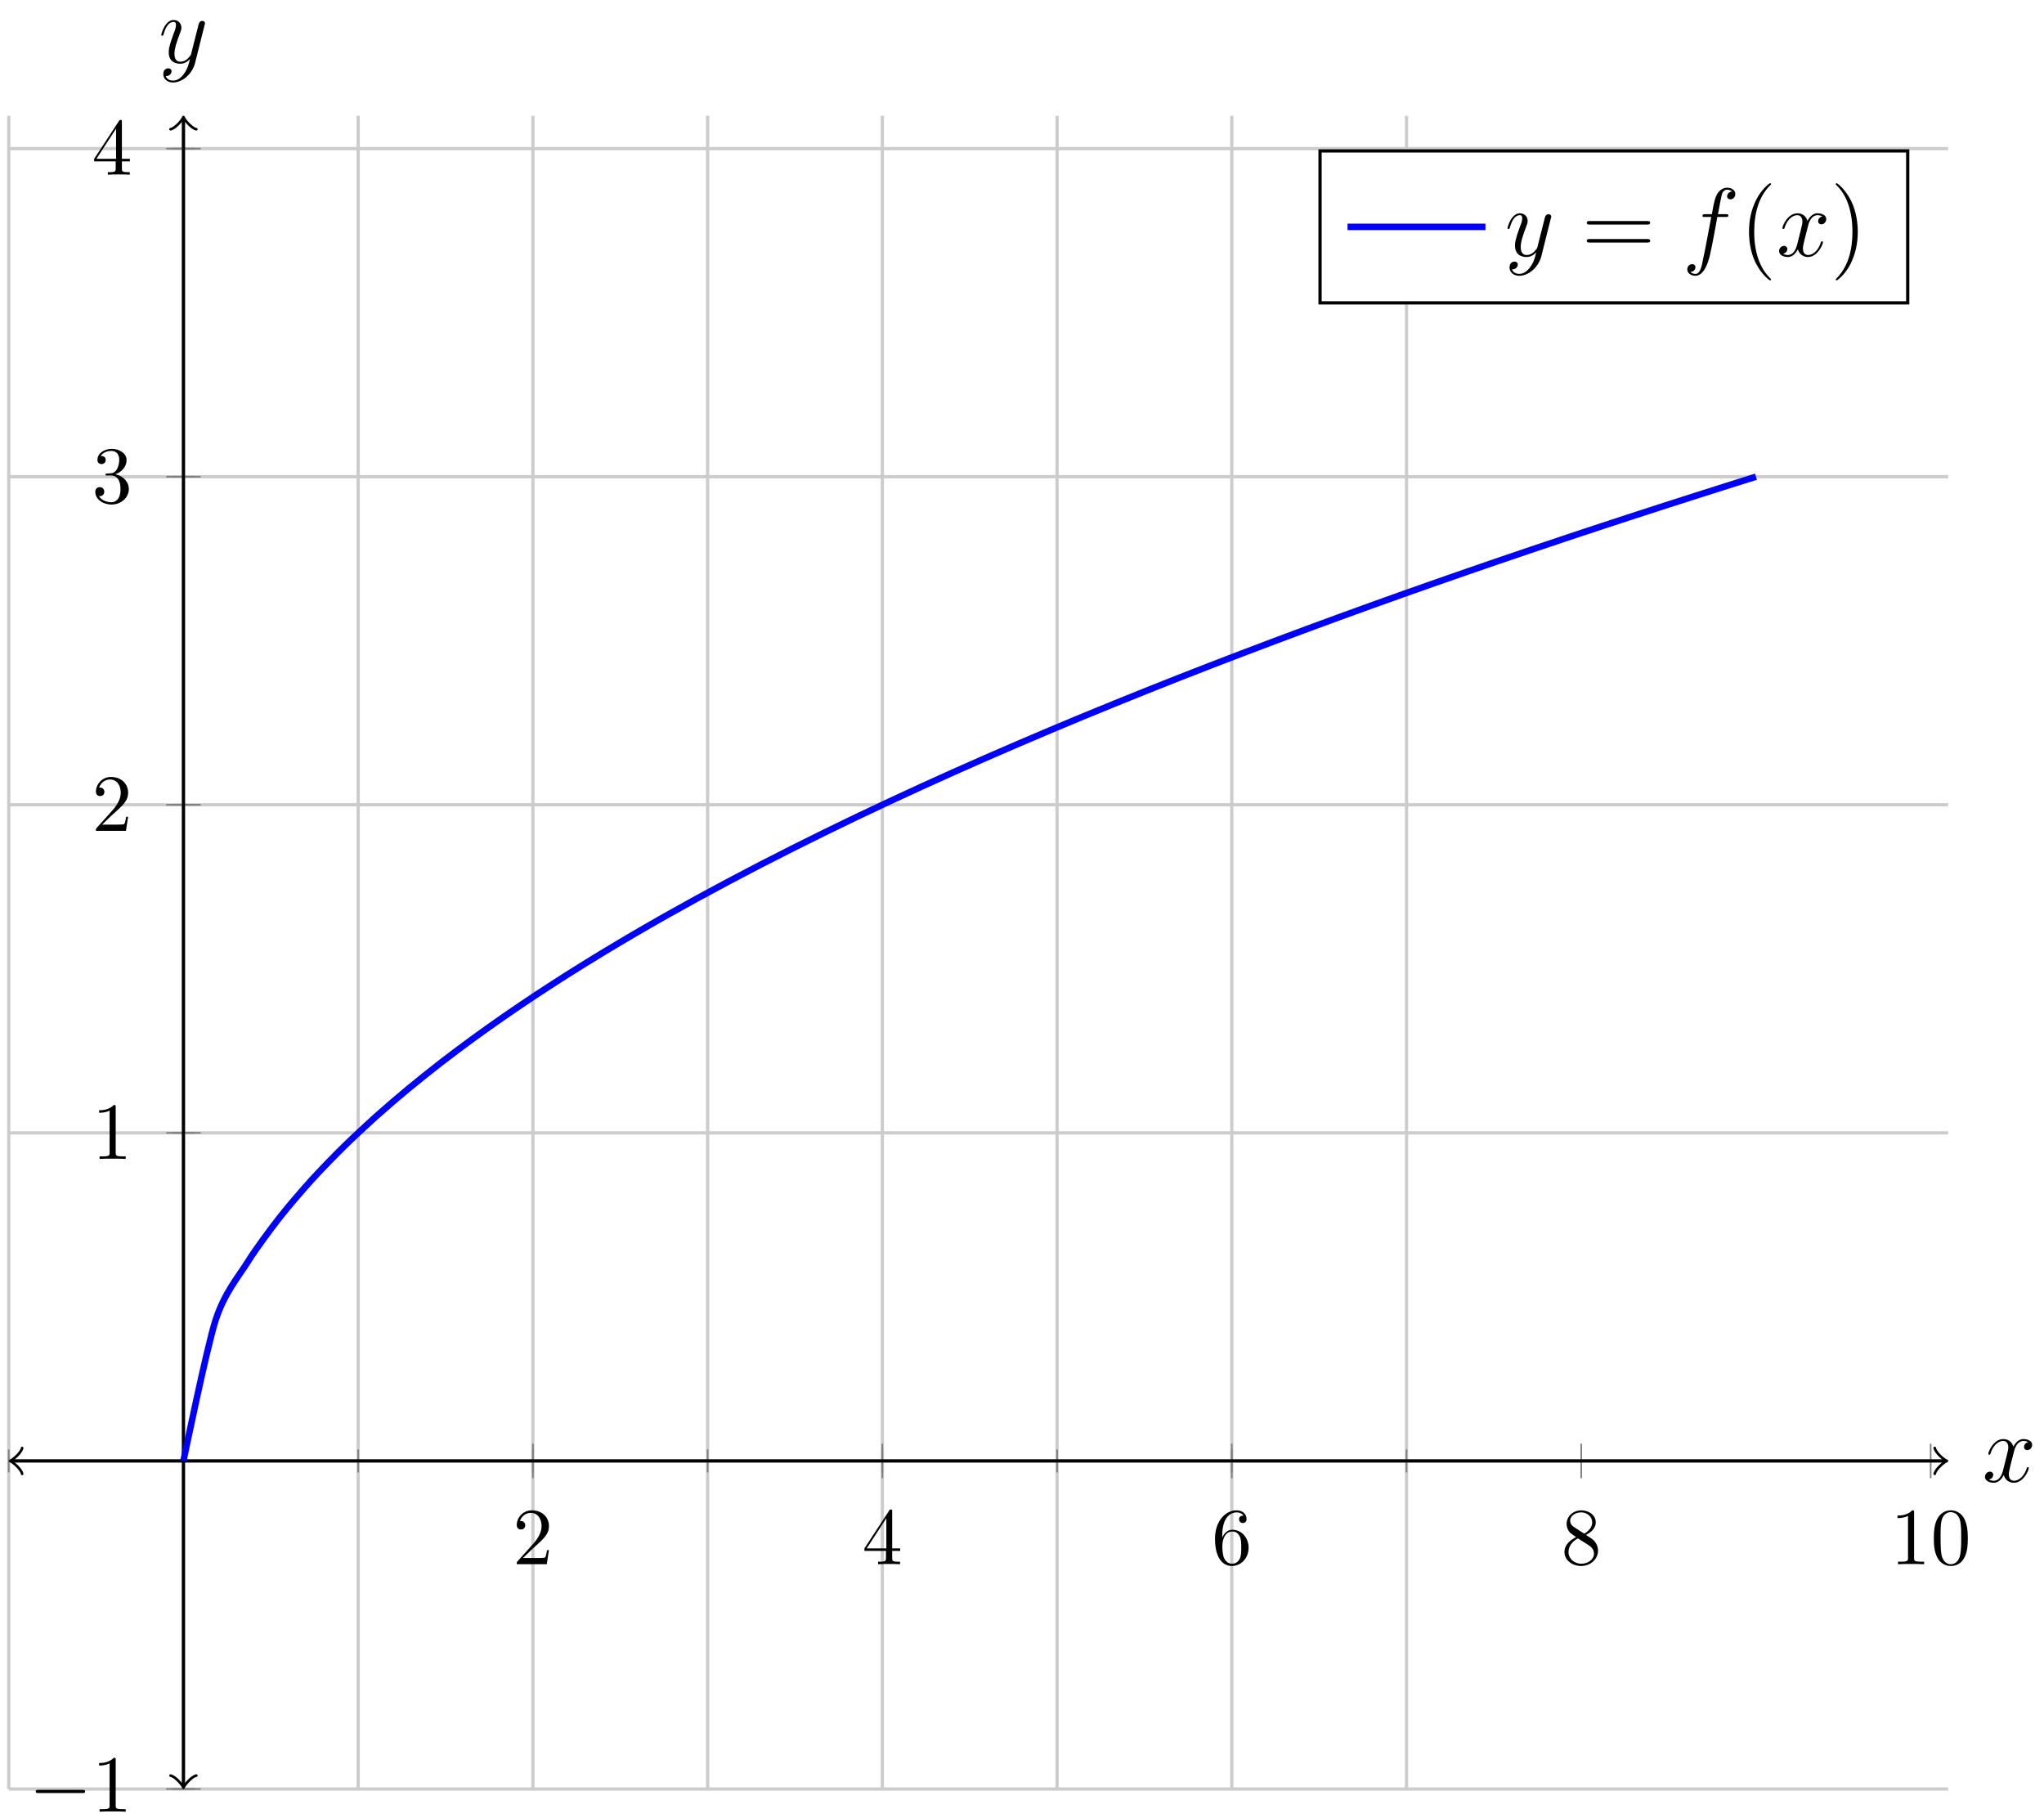
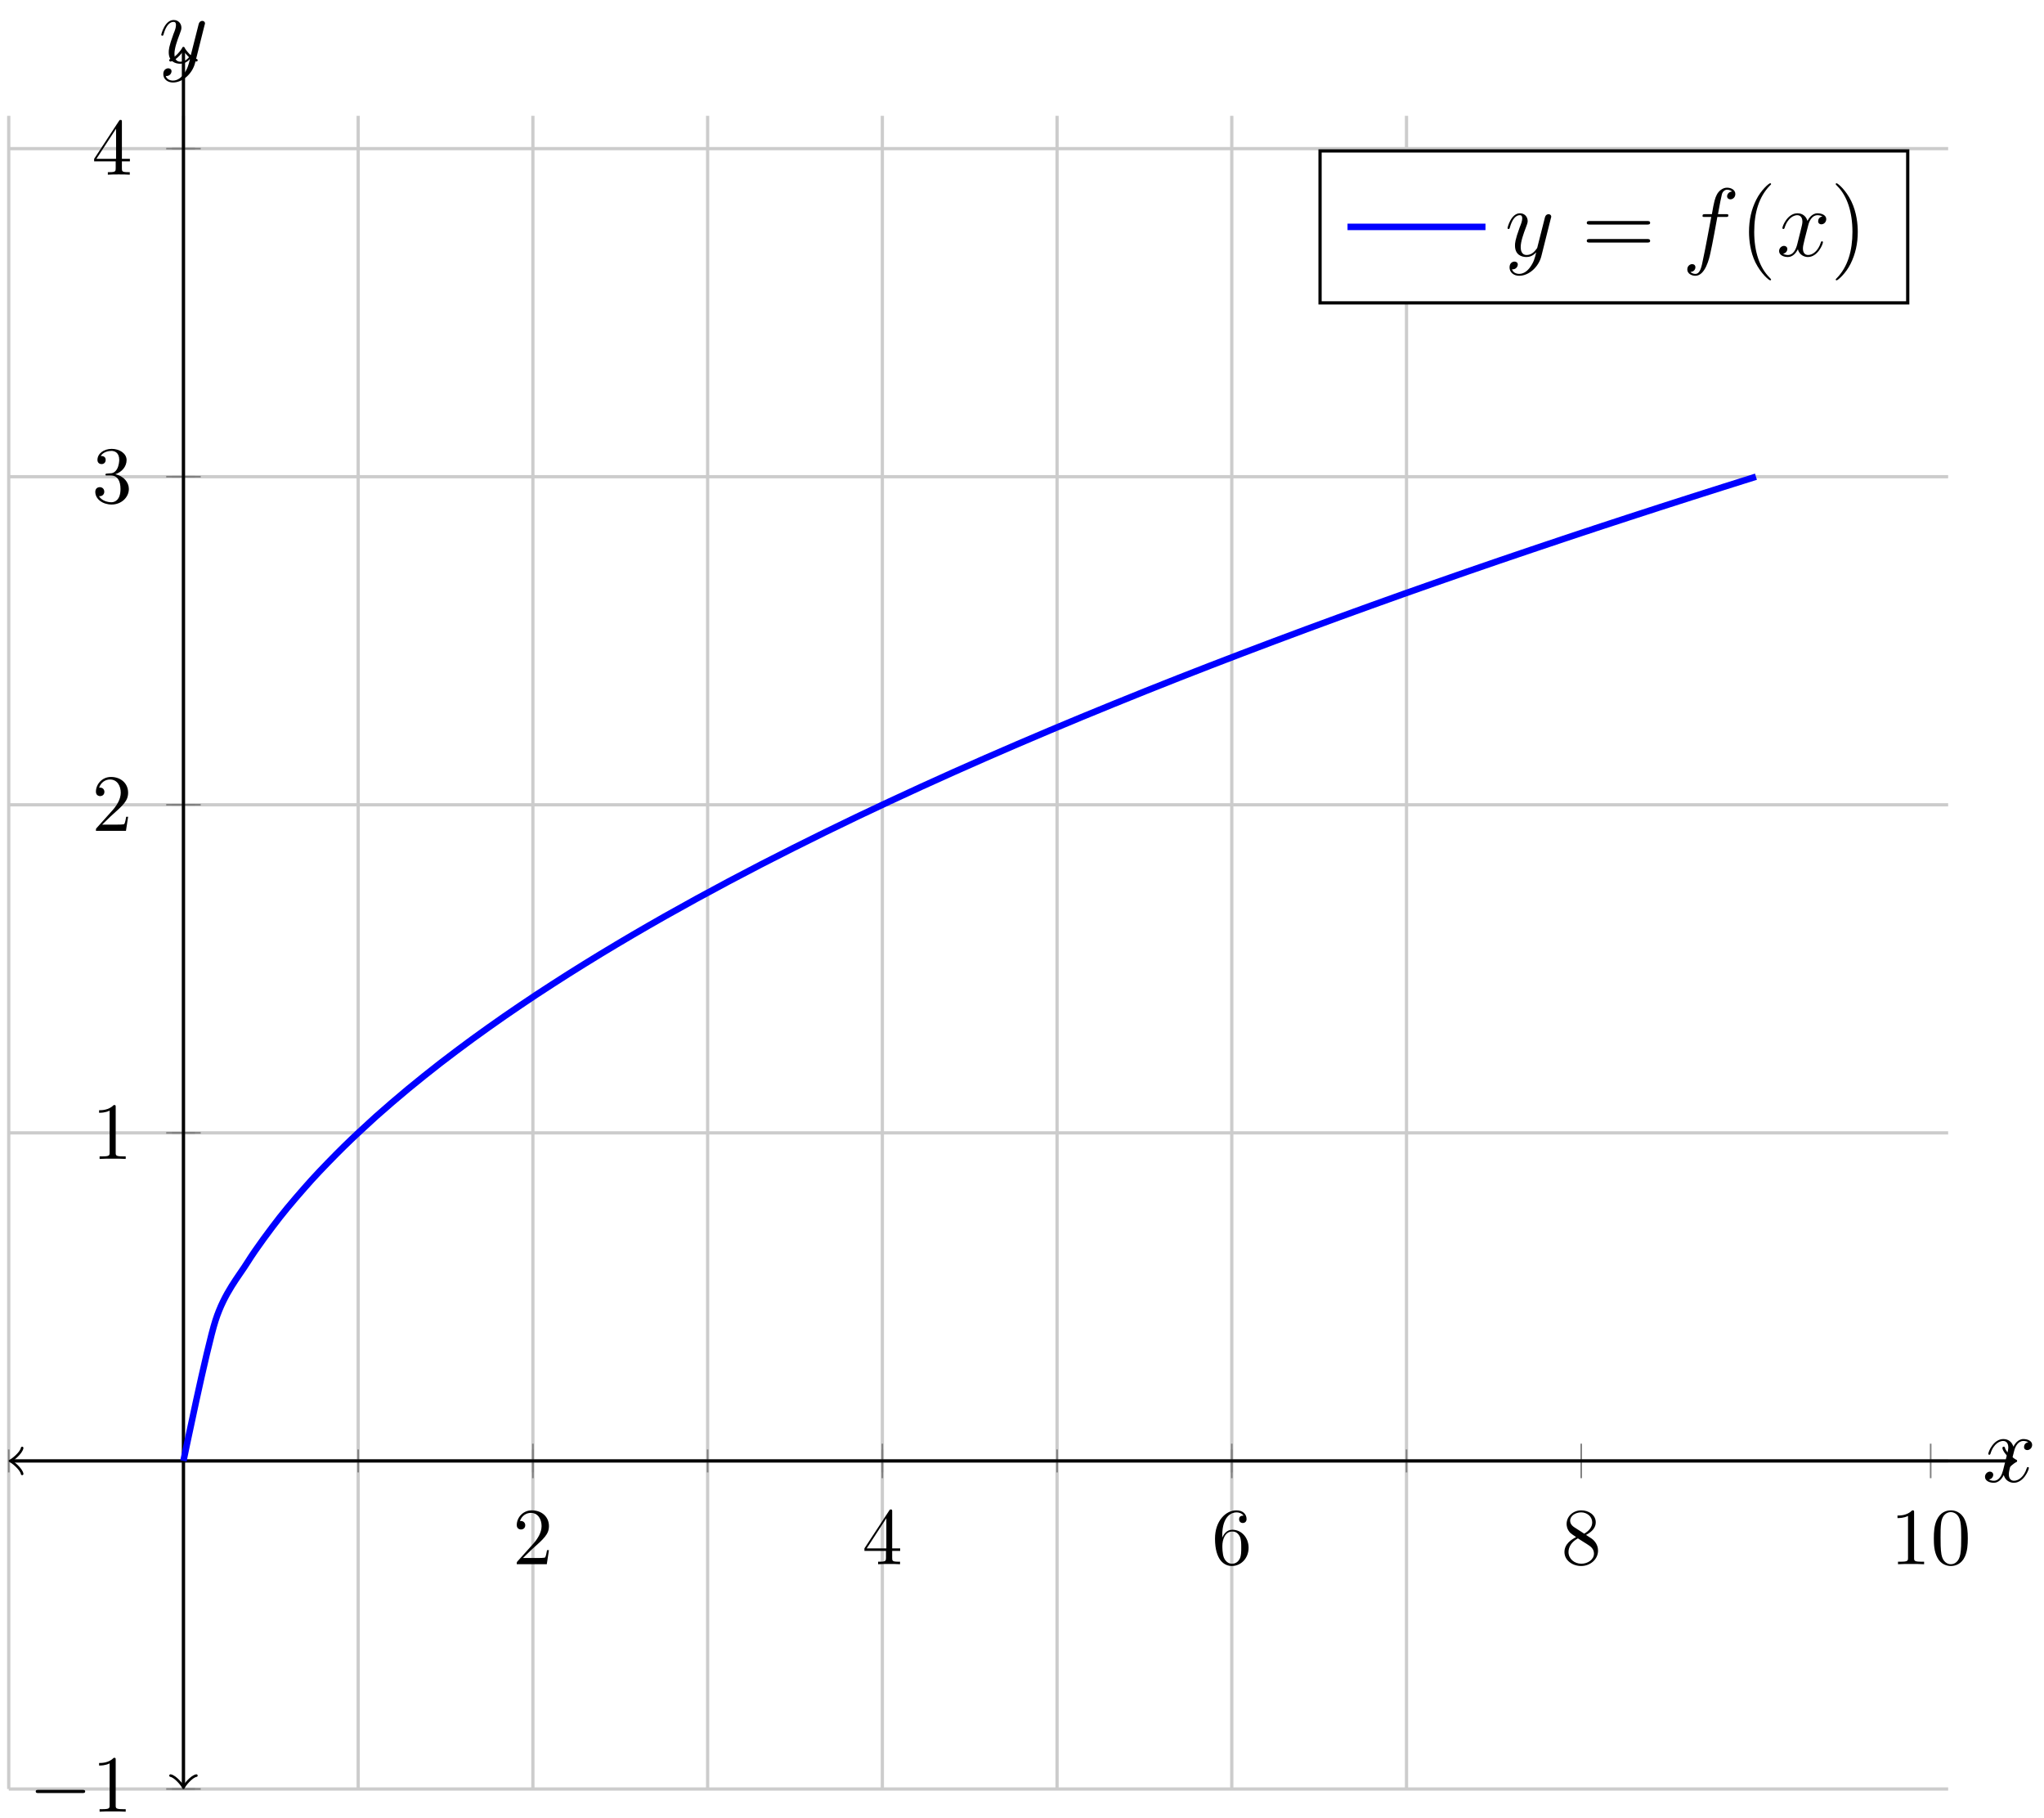
<svg xmlns="http://www.w3.org/2000/svg" xmlns:xlink="http://www.w3.org/1999/xlink" width="252pt" height="224pt" viewBox="0 0 252 224" version="1.1">
  <defs>
    <g>
      <symbol overflow="visible" id="glyph0-0">
        <path style="stroke:none;" d="" />
      </symbol>
      <symbol overflow="visible" id="glyph0-1">
        <path style="stroke:none;" d="M 1.266 -0.766 L 2.328 -1.797 C 3.875 -3.172 4.469 -3.703 4.469 -4.703 C 4.469 -5.844 3.578 -6.641 2.359 -6.641 C 1.234 -6.641 0.5 -5.719 0.5 -4.828 C 0.5 -4.281 1 -4.281 1.031 -4.281 C 1.203 -4.281 1.547 -4.391 1.547 -4.812 C 1.547 -5.062 1.359 -5.328 1.016 -5.328 C 0.938 -5.328 0.922 -5.328 0.891 -5.312 C 1.109 -5.969 1.656 -6.328 2.234 -6.328 C 3.141 -6.328 3.562 -5.516 3.562 -4.703 C 3.562 -3.906 3.078 -3.125 2.516 -2.5 L 0.609 -0.375 C 0.5 -0.266 0.5 -0.234 0.5 0 L 4.203 0 L 4.469 -1.734 L 4.234 -1.734 C 4.172 -1.438 4.109 -1 4 -0.844 C 3.938 -0.766 3.281 -0.766 3.062 -0.766 Z M 1.266 -0.766 " />
      </symbol>
      <symbol overflow="visible" id="glyph0-2">
        <path style="stroke:none;" d="M 2.938 -1.641 L 2.938 -0.781 C 2.938 -0.422 2.906 -0.312 2.172 -0.312 L 1.969 -0.312 L 1.969 0 C 2.375 -0.031 2.891 -0.031 3.312 -0.031 C 3.734 -0.031 4.25 -0.031 4.672 0 L 4.672 -0.312 L 4.453 -0.312 C 3.719 -0.312 3.703 -0.422 3.703 -0.781 L 3.703 -1.641 L 4.688 -1.641 L 4.688 -1.953 L 3.703 -1.953 L 3.703 -6.484 C 3.703 -6.688 3.703 -6.75 3.531 -6.75 C 3.453 -6.75 3.422 -6.75 3.344 -6.625 L 0.281 -1.953 L 0.281 -1.641 Z M 2.984 -1.953 L 0.562 -1.953 L 2.984 -5.672 Z M 2.984 -1.953 " />
      </symbol>
      <symbol overflow="visible" id="glyph0-3">
        <path style="stroke:none;" d="M 1.312 -3.266 L 1.312 -3.516 C 1.312 -6.031 2.547 -6.391 3.062 -6.391 C 3.297 -6.391 3.719 -6.328 3.938 -5.984 C 3.781 -5.984 3.391 -5.984 3.391 -5.547 C 3.391 -5.234 3.625 -5.078 3.844 -5.078 C 4 -5.078 4.312 -5.172 4.312 -5.562 C 4.312 -6.156 3.875 -6.641 3.047 -6.641 C 1.766 -6.641 0.422 -5.359 0.422 -3.156 C 0.422 -0.484 1.578 0.219 2.5 0.219 C 3.609 0.219 4.562 -0.719 4.562 -2.031 C 4.562 -3.297 3.672 -4.25 2.562 -4.25 C 1.891 -4.25 1.516 -3.75 1.312 -3.266 Z M 2.5 -0.062 C 1.875 -0.062 1.578 -0.656 1.516 -0.812 C 1.328 -1.281 1.328 -2.078 1.328 -2.25 C 1.328 -3.031 1.656 -4.031 2.547 -4.031 C 2.719 -4.031 3.172 -4.031 3.484 -3.406 C 3.656 -3.047 3.656 -2.531 3.656 -2.047 C 3.656 -1.562 3.656 -1.062 3.484 -0.703 C 3.188 -0.109 2.734 -0.062 2.5 -0.062 Z M 2.5 -0.062 " />
      </symbol>
      <symbol overflow="visible" id="glyph0-4">
        <path style="stroke:none;" d="M 1.625 -4.562 C 1.172 -4.859 1.125 -5.188 1.125 -5.359 C 1.125 -5.969 1.781 -6.391 2.484 -6.391 C 3.203 -6.391 3.844 -5.875 3.844 -5.156 C 3.844 -4.578 3.453 -4.109 2.859 -3.766 Z M 3.078 -3.609 C 3.797 -3.984 4.281 -4.5 4.281 -5.156 C 4.281 -6.078 3.406 -6.641 2.5 -6.641 C 1.5 -6.641 0.688 -5.906 0.688 -4.969 C 0.688 -4.797 0.703 -4.344 1.125 -3.875 C 1.234 -3.766 1.609 -3.516 1.859 -3.344 C 1.281 -3.047 0.422 -2.5 0.422 -1.5 C 0.422 -0.453 1.438 0.219 2.484 0.219 C 3.609 0.219 4.562 -0.609 4.562 -1.672 C 4.562 -2.031 4.453 -2.484 4.062 -2.906 C 3.875 -3.109 3.719 -3.203 3.078 -3.609 Z M 2.078 -3.188 L 3.312 -2.406 C 3.594 -2.219 4.062 -1.922 4.062 -1.312 C 4.062 -0.578 3.312 -0.062 2.5 -0.062 C 1.641 -0.062 0.922 -0.672 0.922 -1.5 C 0.922 -2.078 1.234 -2.719 2.078 -3.188 Z M 2.078 -3.188 " />
      </symbol>
      <symbol overflow="visible" id="glyph0-5">
        <path style="stroke:none;" d="M 2.938 -6.375 C 2.938 -6.625 2.938 -6.641 2.703 -6.641 C 2.078 -6 1.203 -6 0.891 -6 L 0.891 -5.688 C 1.094 -5.688 1.672 -5.688 2.188 -5.953 L 2.188 -0.781 C 2.188 -0.422 2.156 -0.312 1.266 -0.312 L 0.953 -0.312 L 0.953 0 C 1.297 -0.031 2.156 -0.031 2.562 -0.031 C 2.953 -0.031 3.828 -0.031 4.172 0 L 4.172 -0.312 L 3.859 -0.312 C 2.953 -0.312 2.938 -0.422 2.938 -0.781 Z M 2.938 -6.375 " />
      </symbol>
      <symbol overflow="visible" id="glyph0-6">
        <path style="stroke:none;" d="M 4.578 -3.188 C 4.578 -3.984 4.531 -4.781 4.188 -5.516 C 3.734 -6.484 2.906 -6.641 2.5 -6.641 C 1.891 -6.641 1.172 -6.375 0.75 -5.453 C 0.438 -4.766 0.391 -3.984 0.391 -3.188 C 0.391 -2.438 0.422 -1.547 0.844 -0.781 C 1.266 0.016 2 0.219 2.484 0.219 C 3.016 0.219 3.781 0.016 4.219 -0.938 C 4.531 -1.625 4.578 -2.406 4.578 -3.188 Z M 2.484 0 C 2.094 0 1.5 -0.25 1.328 -1.203 C 1.219 -1.797 1.219 -2.719 1.219 -3.312 C 1.219 -3.953 1.219 -4.609 1.297 -5.141 C 1.484 -6.328 2.234 -6.422 2.484 -6.422 C 2.812 -6.422 3.469 -6.234 3.656 -5.25 C 3.766 -4.688 3.766 -3.938 3.766 -3.312 C 3.766 -2.562 3.766 -1.891 3.656 -1.25 C 3.5 -0.297 2.938 0 2.484 0 Z M 2.484 0 " />
      </symbol>
      <symbol overflow="visible" id="glyph0-7">
        <path style="stroke:none;" d="M 2.891 -3.516 C 3.703 -3.781 4.281 -4.469 4.281 -5.266 C 4.281 -6.078 3.406 -6.641 2.453 -6.641 C 1.453 -6.641 0.688 -6.047 0.688 -5.281 C 0.688 -4.953 0.906 -4.766 1.203 -4.766 C 1.5 -4.766 1.703 -4.984 1.703 -5.281 C 1.703 -5.766 1.234 -5.766 1.094 -5.766 C 1.391 -6.266 2.047 -6.391 2.406 -6.391 C 2.828 -6.391 3.375 -6.172 3.375 -5.281 C 3.375 -5.156 3.344 -4.578 3.094 -4.141 C 2.797 -3.656 2.453 -3.625 2.203 -3.625 C 2.125 -3.609 1.891 -3.594 1.812 -3.594 C 1.734 -3.578 1.672 -3.562 1.672 -3.469 C 1.672 -3.359 1.734 -3.359 1.906 -3.359 L 2.344 -3.359 C 3.156 -3.359 3.531 -2.688 3.531 -1.703 C 3.531 -0.344 2.844 -0.062 2.406 -0.062 C 1.969 -0.062 1.219 -0.234 0.875 -0.812 C 1.219 -0.766 1.531 -0.984 1.531 -1.359 C 1.531 -1.719 1.266 -1.922 0.984 -1.922 C 0.734 -1.922 0.422 -1.781 0.422 -1.344 C 0.422 -0.438 1.344 0.219 2.438 0.219 C 3.656 0.219 4.562 -0.688 4.562 -1.703 C 4.562 -2.516 3.922 -3.297 2.891 -3.516 Z M 2.891 -3.516 " />
      </symbol>
      <symbol overflow="visible" id="glyph1-0">
        <path style="stroke:none;" d="" />
      </symbol>
      <symbol overflow="visible" id="glyph1-1">
        <path style="stroke:none;" d="M 6.562 -2.297 C 6.734 -2.297 6.922 -2.297 6.922 -2.5 C 6.922 -2.688 6.734 -2.688 6.562 -2.688 L 1.172 -2.688 C 1 -2.688 0.828 -2.688 0.828 -2.5 C 0.828 -2.297 1 -2.297 1.172 -2.297 Z M 6.562 -2.297 " />
      </symbol>
      <symbol overflow="visible" id="glyph2-0">
        <path style="stroke:none;" d="" />
      </symbol>
      <symbol overflow="visible" id="glyph2-1">
        <path style="stroke:none;" d="M 5.672 -4.875 C 5.281 -4.812 5.141 -4.516 5.141 -4.297 C 5.141 -4 5.359 -3.906 5.531 -3.906 C 5.891 -3.906 6.141 -4.219 6.141 -4.547 C 6.141 -5.047 5.562 -5.266 5.062 -5.266 C 4.344 -5.266 3.938 -4.547 3.828 -4.328 C 3.547 -5.219 2.812 -5.266 2.594 -5.266 C 1.375 -5.266 0.734 -3.703 0.734 -3.438 C 0.734 -3.391 0.781 -3.328 0.859 -3.328 C 0.953 -3.328 0.984 -3.406 1 -3.453 C 1.406 -4.781 2.219 -5.031 2.562 -5.031 C 3.094 -5.031 3.203 -4.531 3.203 -4.25 C 3.203 -3.984 3.125 -3.703 2.984 -3.125 L 2.578 -1.5 C 2.406 -0.781 2.062 -0.125 1.422 -0.125 C 1.359 -0.125 1.062 -0.125 0.812 -0.281 C 1.25 -0.359 1.344 -0.719 1.344 -0.859 C 1.344 -1.094 1.156 -1.25 0.938 -1.25 C 0.641 -1.25 0.328 -0.984 0.328 -0.609 C 0.328 -0.109 0.891 0.125 1.406 0.125 C 1.984 0.125 2.391 -0.328 2.641 -0.828 C 2.828 -0.125 3.438 0.125 3.875 0.125 C 5.094 0.125 5.734 -1.453 5.734 -1.703 C 5.734 -1.766 5.688 -1.812 5.625 -1.812 C 5.516 -1.812 5.5 -1.75 5.469 -1.656 C 5.141 -0.609 4.453 -0.125 3.906 -0.125 C 3.484 -0.125 3.266 -0.438 3.266 -0.922 C 3.266 -1.188 3.312 -1.375 3.5 -2.156 L 3.922 -3.797 C 4.094 -4.5 4.5 -5.031 5.062 -5.031 C 5.078 -5.031 5.422 -5.031 5.672 -4.875 Z M 5.672 -4.875 " />
      </symbol>
      <symbol overflow="visible" id="glyph2-2">
        <path style="stroke:none;" d="M 3.141 1.344 C 2.828 1.797 2.359 2.203 1.766 2.203 C 1.625 2.203 1.047 2.172 0.875 1.625 C 0.906 1.641 0.969 1.641 0.984 1.641 C 1.344 1.641 1.594 1.328 1.594 1.047 C 1.594 0.781 1.359 0.688 1.188 0.688 C 0.984 0.688 0.578 0.828 0.578 1.406 C 0.578 2.016 1.094 2.438 1.766 2.438 C 2.969 2.438 4.172 1.344 4.5 0.016 L 5.672 -4.656 C 5.688 -4.703 5.719 -4.781 5.719 -4.859 C 5.719 -5.031 5.562 -5.156 5.391 -5.156 C 5.281 -5.156 5.031 -5.109 4.938 -4.75 L 4.047 -1.234 C 4 -1.016 4 -0.984 3.891 -0.859 C 3.656 -0.531 3.266 -0.125 2.688 -0.125 C 2.016 -0.125 1.953 -0.781 1.953 -1.094 C 1.953 -1.781 2.281 -2.703 2.609 -3.562 C 2.734 -3.906 2.812 -4.078 2.812 -4.312 C 2.812 -4.812 2.453 -5.266 1.859 -5.266 C 0.766 -5.266 0.328 -3.531 0.328 -3.438 C 0.328 -3.391 0.375 -3.328 0.453 -3.328 C 0.562 -3.328 0.578 -3.375 0.625 -3.547 C 0.906 -4.547 1.359 -5.031 1.828 -5.031 C 1.938 -5.031 2.141 -5.031 2.141 -4.641 C 2.141 -4.328 2.016 -3.984 1.828 -3.531 C 1.25 -1.953 1.25 -1.562 1.25 -1.281 C 1.25 -0.141 2.062 0.125 2.656 0.125 C 3 0.125 3.438 0.016 3.844 -0.438 L 3.859 -0.422 C 3.688 0.281 3.562 0.75 3.141 1.344 Z M 3.141 1.344 " />
      </symbol>
      <symbol overflow="visible" id="glyph2-3">
        <path style="stroke:none;" d="M 5.328 -4.812 C 5.562 -4.812 5.672 -4.812 5.672 -5.031 C 5.672 -5.156 5.562 -5.156 5.359 -5.156 L 4.391 -5.156 C 4.609 -6.391 4.781 -7.234 4.875 -7.609 C 4.953 -7.906 5.203 -8.172 5.516 -8.172 C 5.766 -8.172 6.016 -8.062 6.125 -7.953 C 5.672 -7.906 5.516 -7.562 5.516 -7.359 C 5.516 -7.125 5.703 -6.984 5.922 -6.984 C 6.172 -6.984 6.531 -7.188 6.531 -7.641 C 6.531 -8.141 6.031 -8.422 5.5 -8.422 C 4.984 -8.422 4.484 -8.031 4.25 -7.562 C 4.031 -7.141 3.906 -6.719 3.641 -5.156 L 2.828 -5.156 C 2.609 -5.156 2.484 -5.156 2.484 -4.938 C 2.484 -4.812 2.562 -4.812 2.797 -4.812 L 3.562 -4.812 C 3.344 -3.688 2.859 -0.984 2.578 0.281 C 2.375 1.328 2.203 2.203 1.609 2.203 C 1.562 2.203 1.219 2.203 1 1.969 C 1.609 1.922 1.609 1.406 1.609 1.391 C 1.609 1.141 1.438 1 1.203 1 C 0.969 1 0.609 1.203 0.609 1.656 C 0.609 2.172 1.141 2.438 1.609 2.438 C 2.828 2.438 3.328 0.25 3.453 -0.344 C 3.672 -1.266 4.25 -4.453 4.312 -4.812 Z M 5.328 -4.812 " />
      </symbol>
      <symbol overflow="visible" id="glyph3-0">
        <path style="stroke:none;" d="" />
      </symbol>
      <symbol overflow="visible" id="glyph3-1">
        <path style="stroke:none;" d="M 8.062 -3.875 C 8.234 -3.875 8.453 -3.875 8.453 -4.094 C 8.453 -4.312 8.25 -4.312 8.062 -4.312 L 1.031 -4.312 C 0.859 -4.312 0.641 -4.312 0.641 -4.094 C 0.641 -3.875 0.844 -3.875 1.031 -3.875 Z M 8.062 -1.656 C 8.234 -1.656 8.453 -1.656 8.453 -1.859 C 8.453 -2.094 8.25 -2.094 8.062 -2.094 L 1.031 -2.094 C 0.859 -2.094 0.641 -2.094 0.641 -1.875 C 0.641 -1.656 0.844 -1.656 1.031 -1.656 Z M 8.062 -1.656 " />
      </symbol>
      <symbol overflow="visible" id="glyph3-2">
        <path style="stroke:none;" d="M 3.891 2.906 C 3.891 2.875 3.891 2.844 3.688 2.641 C 2.484 1.438 1.812 -0.531 1.812 -2.969 C 1.812 -5.297 2.375 -7.297 3.766 -8.703 C 3.891 -8.812 3.891 -8.828 3.891 -8.875 C 3.891 -8.938 3.828 -8.969 3.781 -8.969 C 3.625 -8.969 2.641 -8.109 2.062 -6.938 C 1.453 -5.719 1.172 -4.453 1.172 -2.969 C 1.172 -1.906 1.344 -0.484 1.953 0.781 C 2.672 2.219 3.641 3 3.781 3 C 3.828 3 3.891 2.969 3.891 2.906 Z M 3.891 2.906 " />
      </symbol>
      <symbol overflow="visible" id="glyph3-3">
        <path style="stroke:none;" d="M 3.375 -2.969 C 3.375 -3.891 3.25 -5.359 2.578 -6.75 C 1.875 -8.188 0.891 -8.969 0.766 -8.969 C 0.719 -8.969 0.656 -8.938 0.656 -8.875 C 0.656 -8.828 0.656 -8.812 0.859 -8.609 C 2.062 -7.406 2.719 -5.422 2.719 -2.984 C 2.719 -0.672 2.156 1.328 0.781 2.734 C 0.656 2.844 0.656 2.875 0.656 2.906 C 0.656 2.969 0.719 3 0.766 3 C 0.922 3 1.906 2.141 2.484 0.969 C 3.094 -0.25 3.375 -1.547 3.375 -2.969 Z M 3.375 -2.969 " />
      </symbol>
    </g>
  </defs>
  <g id="surface1">
    <path style="fill:none;stroke-width:0.399;stroke-linecap:butt;stroke-linejoin:miter;stroke:rgb(79.999%,79.999%,79.999%);stroke-opacity:1;stroke-miterlimit:10;" d="M 0.001 0.001 L 0.001 206.222 M 21.54 0.001 L 21.54 206.222 M 43.083 0.001 L 43.083 206.222 M 64.622 0.001 L 64.622 206.222 M 86.165 0.001 L 86.165 206.222 M 107.704 0.001 L 107.704 206.222 M 129.247 0.001 L 129.247 206.222 M 150.786 0.001 L 150.786 206.222 M 172.329 0.001 L 172.329 206.222 " transform="matrix(1,0,0,-1.00003,1.077,220.5052)" />
    <path style="fill:none;stroke-width:0.399;stroke-linecap:butt;stroke-linejoin:miter;stroke:rgb(79.999%,79.999%,79.999%);stroke-opacity:1;stroke-miterlimit:10;" d="M 0.001 0.001 L 239.107 0.001 M 0.001 40.438 L 239.107 40.438 M 0.001 80.87 L 239.107 80.87 M 0.001 121.306 L 239.107 121.306 M 0.001 161.743 L 239.107 161.743 M 0.001 202.179 L 239.107 202.179 " transform="matrix(1,0,0,-1.00003,1.077,220.5052)" />
    <path style="fill:none;stroke-width:0.199;stroke-linecap:butt;stroke-linejoin:miter;stroke:rgb(50%,50%,50%);stroke-opacity:1;stroke-miterlimit:10;" d="M 0.001 39.02 L 0.001 41.852 M 21.54 39.02 L 21.54 41.852 M 43.083 39.02 L 43.083 41.852 M 64.622 39.02 L 64.622 41.852 M 86.165 39.02 L 86.165 41.852 M 107.704 39.02 L 107.704 41.852 M 129.247 39.02 L 129.247 41.852 M 150.786 39.02 L 150.786 41.852 M 172.329 39.02 L 172.329 41.852 " transform="matrix(1,0,0,-1.00003,1.077,220.5052)" />
    <path style="fill:none;stroke-width:0.199;stroke-linecap:butt;stroke-linejoin:miter;stroke:rgb(50%,50%,50%);stroke-opacity:1;stroke-miterlimit:10;" d="M 64.622 38.309 L 64.622 42.563 M 107.704 38.309 L 107.704 42.563 M 150.786 38.309 L 150.786 42.563 M 193.868 38.309 L 193.868 42.563 M 236.95 38.309 L 236.95 42.563 " transform="matrix(1,0,0,-1.00003,1.077,220.5052)" />
    <path style="fill:none;stroke-width:0.199;stroke-linecap:butt;stroke-linejoin:miter;stroke:rgb(50%,50%,50%);stroke-opacity:1;stroke-miterlimit:10;" d="M 20.122 0.001 L 22.958 0.001 M 20.122 40.438 L 22.958 40.438 M 20.122 80.87 L 22.958 80.87 M 20.122 121.306 L 22.958 121.306 M 20.122 161.743 L 22.958 161.743 M 20.122 202.179 L 22.958 202.179 " transform="matrix(1,0,0,-1.00003,1.077,220.5052)" />
    <path style="fill:none;stroke-width:0.199;stroke-linecap:butt;stroke-linejoin:miter;stroke:rgb(50%,50%,50%);stroke-opacity:1;stroke-miterlimit:10;" d="M 19.415 0.001 L 23.669 0.001 M 19.415 80.87 L 23.669 80.87 M 19.415 121.306 L 23.669 121.306 M 19.415 161.743 L 23.669 161.743 M 19.415 202.179 L 23.669 202.179 " transform="matrix(1,0,0,-1.00003,1.077,220.5052)" />
-     <path style="fill:none;stroke-width:0.399;stroke-linecap:butt;stroke-linejoin:miter;stroke:rgb(0%,0%,0%);stroke-opacity:1;stroke-miterlimit:10;" d="M 0.458 40.438 L 238.646 40.438 " transform="matrix(1,0,0,-1.00003,1.077,220.5052)" />
+     <path style="fill:none;stroke-width:0.399;stroke-linecap:butt;stroke-linejoin:miter;stroke:rgb(0%,0%,0%);stroke-opacity:1;stroke-miterlimit:10;" d="M 0.458 40.438 L 247.15 40.438 " transform="matrix(1,0,0,-1.00003,1.077,220.5052)" />
    <path style="fill:none;stroke-width:0.319;stroke-linecap:round;stroke-linejoin:round;stroke:rgb(0%,0%,0%);stroke-opacity:1;stroke-miterlimit:10;" d="M -1.195 1.596 C -1.098 0.998 0 0.1 0.297 -0.002 C 0 -0.1 -1.098 -0.998 -1.195 -1.596 " transform="matrix(-1,0,0,1.00003,1.53527,180.0683)" />
-     <path style="fill:none;stroke-width:0.319;stroke-linecap:round;stroke-linejoin:round;stroke:rgb(0%,0%,0%);stroke-opacity:1;stroke-miterlimit:10;" d="M -1.197 1.596 C -1.095 0.998 -0.002 0.1 0.299 0.002 C -0.002 -0.1 -1.095 -0.998 -1.197 -1.596 " transform="matrix(1,0,0,-1.00003,239.7244,180.0683)" />
-     <path style="fill:none;stroke-width:0.399;stroke-linecap:butt;stroke-linejoin:miter;stroke:rgb(0%,0%,0%);stroke-opacity:1;stroke-miterlimit:10;" d="M 21.54 0.458 L 21.54 205.765 " transform="matrix(1,0,0,-1.00003,1.077,220.5052)" />
+     <path style="fill:none;stroke-width:0.319;stroke-linecap:round;stroke-linejoin:round;stroke:rgb(0%,0%,0%);stroke-opacity:1;stroke-miterlimit:10;" d="M -1.197 1.596 C -1.096 0.998 -0.002 0.1 0.299 0.002 C -0.002 -0.1 -1.096 -0.998 -1.197 -1.596 " transform="matrix(1,0,0,-1.00003,248.2284,180.0683)" />
+     <path style="fill:none;stroke-width:0.399;stroke-linecap:butt;stroke-linejoin:miter;stroke:rgb(0%,0%,0%);stroke-opacity:1;stroke-miterlimit:10;" d="M 21.54 0.458 L 21.54 214.268 " transform="matrix(1,0,0,-1.00003,1.077,220.5052)" />
    <path style="fill:none;stroke-width:0.319;stroke-linecap:round;stroke-linejoin:round;stroke:rgb(0%,0%,0%);stroke-opacity:1;stroke-miterlimit:10;" d="M -1.195 1.593 C -1.098 0.995 -0 0.101 0.301 -0.001 C -0 -0.099 -1.098 -0.997 -1.195 -1.595 " transform="matrix(0,1.00003,1,0,22.61805,220.0469)" />
-     <path style="fill:none;stroke-width:0.319;stroke-linecap:round;stroke-linejoin:round;stroke:rgb(0%,0%,0%);stroke-opacity:1;stroke-miterlimit:10;" d="M -1.195 1.595 C -1.097 0.997 0.001 0.099 0.298 0.001 C 0.001 -0.101 -1.097 -0.995 -1.195 -1.593 " transform="matrix(0,-1.00003,-1,0,22.61805,14.73506)" />
+     <path style="fill:none;stroke-width:0.319;stroke-linecap:round;stroke-linejoin:round;stroke:rgb(0%,0%,0%);stroke-opacity:1;stroke-miterlimit:10;" d="M -1.195 1.595 C -1.097 0.997 0 0.099 0.297 0.001 C 0 -0.101 -1.097 -0.995 -1.195 -1.593 " transform="matrix(0,-1.00003,-1,0,22.61805,6.230757)" />
    <g style="fill:rgb(0%,0%,0%);fill-opacity:1;">
      <use xlink:href="#glyph0-1" x="63.209" y="192.799" />
    </g>
    <g style="fill:rgb(0%,0%,0%);fill-opacity:1;">
      <use xlink:href="#glyph0-2" x="106.292" y="192.799" />
    </g>
    <g style="fill:rgb(0%,0%,0%);fill-opacity:1;">
      <use xlink:href="#glyph0-3" x="149.374" y="192.799" />
    </g>
    <g style="fill:rgb(0%,0%,0%);fill-opacity:1;">
      <use xlink:href="#glyph0-4" x="192.456" y="192.799" />
    </g>
    <g style="fill:rgb(0%,0%,0%);fill-opacity:1;">
      <use xlink:href="#glyph0-5" x="233.047" y="192.799" />
      <use xlink:href="#glyph0-6" x="238.028" y="192.799" />
    </g>
    <g style="fill:rgb(0%,0%,0%);fill-opacity:1;">
      <use xlink:href="#glyph1-1" x="3.578" y="223.3" />
    </g>
    <g style="fill:rgb(0%,0%,0%);fill-opacity:1;">
      <use xlink:href="#glyph0-5" x="11.326" y="223.3" />
    </g>
    <g style="fill:rgb(0%,0%,0%);fill-opacity:1;">
      <use xlink:href="#glyph0-5" x="11.326" y="142.842" />
    </g>
    <g style="fill:rgb(0%,0%,0%);fill-opacity:1;">
      <use xlink:href="#glyph0-1" x="11.326" y="102.405" />
    </g>
    <g style="fill:rgb(0%,0%,0%);fill-opacity:1;">
      <use xlink:href="#glyph0-7" x="11.326" y="61.967" />
    </g>
    <g style="fill:rgb(0%,0%,0%);fill-opacity:1;">
      <use xlink:href="#glyph0-2" x="11.326" y="21.531" />
    </g>
    <path style="fill:none;stroke-width:0.797;stroke-linecap:butt;stroke-linejoin:miter;stroke:rgb(0%,0%,100%);stroke-opacity:1;stroke-miterlimit:10;" d="M 21.54 40.438 C 21.54 40.438 24.4 54.363 25.497 57.765 C 26.595 61.167 28.357 63.183 29.454 64.945 C 30.552 66.702 32.314 69.042 33.411 70.452 C 34.509 71.859 36.271 73.882 37.368 75.097 C 38.466 76.308 40.224 78.104 41.325 79.186 C 42.423 80.268 44.181 81.897 45.278 82.886 C 46.376 83.87 48.138 85.374 49.236 86.284 C 50.333 87.194 52.095 88.6 53.193 89.452 C 54.29 90.303 56.052 91.62 57.15 92.424 C 58.247 93.225 60.009 94.475 61.107 95.237 C 62.204 95.998 63.966 97.186 65.064 97.912 C 66.161 98.635 67.923 99.772 69.021 100.467 C 70.118 101.162 71.876 102.248 72.974 102.916 C 74.075 103.584 75.833 104.635 76.931 105.276 C 78.028 105.92 79.79 106.932 80.888 107.553 C 81.986 108.174 83.747 109.15 84.845 109.752 C 85.943 110.353 87.704 111.303 88.802 111.885 C 89.9 112.471 91.661 113.392 92.759 113.959 C 93.857 114.525 95.618 115.42 96.716 115.97 C 97.814 116.525 99.571 117.396 100.673 117.935 C 101.771 118.474 103.528 119.322 104.626 119.849 C 105.724 120.373 107.486 121.205 108.583 121.716 C 109.681 122.232 111.443 123.045 112.54 123.544 C 113.638 124.044 115.4 124.841 116.497 125.333 C 117.595 125.822 119.357 126.603 120.454 127.083 C 121.552 127.564 123.314 128.326 124.411 128.798 C 125.509 129.271 127.271 130.017 128.368 130.482 C 129.466 130.943 131.224 131.681 132.321 132.134 C 133.423 132.587 135.181 133.31 136.278 133.755 C 137.376 134.204 139.138 134.911 140.236 135.353 C 141.333 135.79 143.095 136.489 144.193 136.923 C 145.29 137.353 147.052 138.04 148.15 138.466 C 149.247 138.892 151.009 139.567 152.107 139.985 C 153.204 140.403 154.966 141.071 156.064 141.481 C 157.161 141.895 158.919 142.552 160.021 142.958 C 161.118 143.364 162.876 144.013 163.974 144.411 C 165.071 144.813 166.833 145.45 167.931 145.845 C 169.028 146.243 170.79 146.872 171.888 147.263 C 172.986 147.649 174.747 148.27 175.845 148.657 C 176.943 149.044 178.704 149.657 179.802 150.036 C 180.9 150.415 182.661 151.02 183.759 151.399 C 184.857 151.774 186.618 152.372 187.716 152.743 C 188.814 153.114 190.571 153.704 191.669 154.071 C 192.771 154.438 194.528 155.024 195.626 155.387 C 196.724 155.747 198.486 156.325 199.583 156.684 C 200.681 157.043 202.443 157.614 203.54 157.969 C 204.638 158.325 206.4 158.887 207.497 159.239 C 208.595 159.59 210.357 160.149 211.454 160.497 C 212.552 160.844 215.411 161.743 215.411 161.743 " transform="matrix(1,0,0,-1.00003,1.077,220.5052)" />
    <g style="fill:rgb(0%,0%,0%);fill-opacity:1;">
      <use xlink:href="#glyph2-1" x="244.398" y="182.636" />
    </g>
    <g style="fill:rgb(0%,0%,0%);fill-opacity:1;">
      <use xlink:href="#glyph2-2" x="19.554" y="7.731" />
    </g>
    <path style="fill-rule:nonzero;fill:rgb(100%,100%,100%);fill-opacity:1;stroke-width:0.399;stroke-linecap:butt;stroke-linejoin:miter;stroke:rgb(0%,0%,0%);stroke-opacity:1;stroke-miterlimit:10;" d="M 161.669 183.168 L 234.122 183.168 L 234.122 201.898 L 161.669 201.898 Z M 161.669 183.168 " transform="matrix(1,0,0,-1.00003,1.077,220.5052)" />
    <path style="fill:none;stroke-width:0.797;stroke-linecap:butt;stroke-linejoin:miter;stroke:rgb(0%,0%,100%);stroke-opacity:1;stroke-miterlimit:10;" d="M 0.001 0.002 C 0.001 0.002 6.145 0.002 8.505 0.002 C 10.864 0.002 17.009 0.002 17.009 0.002 " transform="matrix(1,0,0,-1.00003,166.132,27.96645)" />
    <g style="fill:rgb(0%,0%,0%);fill-opacity:1;">
      <use xlink:href="#glyph2-2" x="185.531" y="31.554" />
    </g>
    <g style="fill:rgb(0%,0%,0%);fill-opacity:1;">
      <use xlink:href="#glyph3-1" x="194.989" y="31.554" />
    </g>
    <g style="fill:rgb(0%,0%,0%);fill-opacity:1;">
      <use xlink:href="#glyph2-3" x="207.414" y="31.554" />
    </g>
    <g style="fill:rgb(0%,0%,0%);fill-opacity:1;">
      <use xlink:href="#glyph3-2" x="214.461" y="31.554" />
    </g>
    <g style="fill:rgb(0%,0%,0%);fill-opacity:1;">
      <use xlink:href="#glyph2-1" x="219.013" y="31.554" />
    </g>
    <g style="fill:rgb(0%,0%,0%);fill-opacity:1;">
      <use xlink:href="#glyph3-3" x="225.665" y="31.554" />
    </g>
  </g>
</svg>
